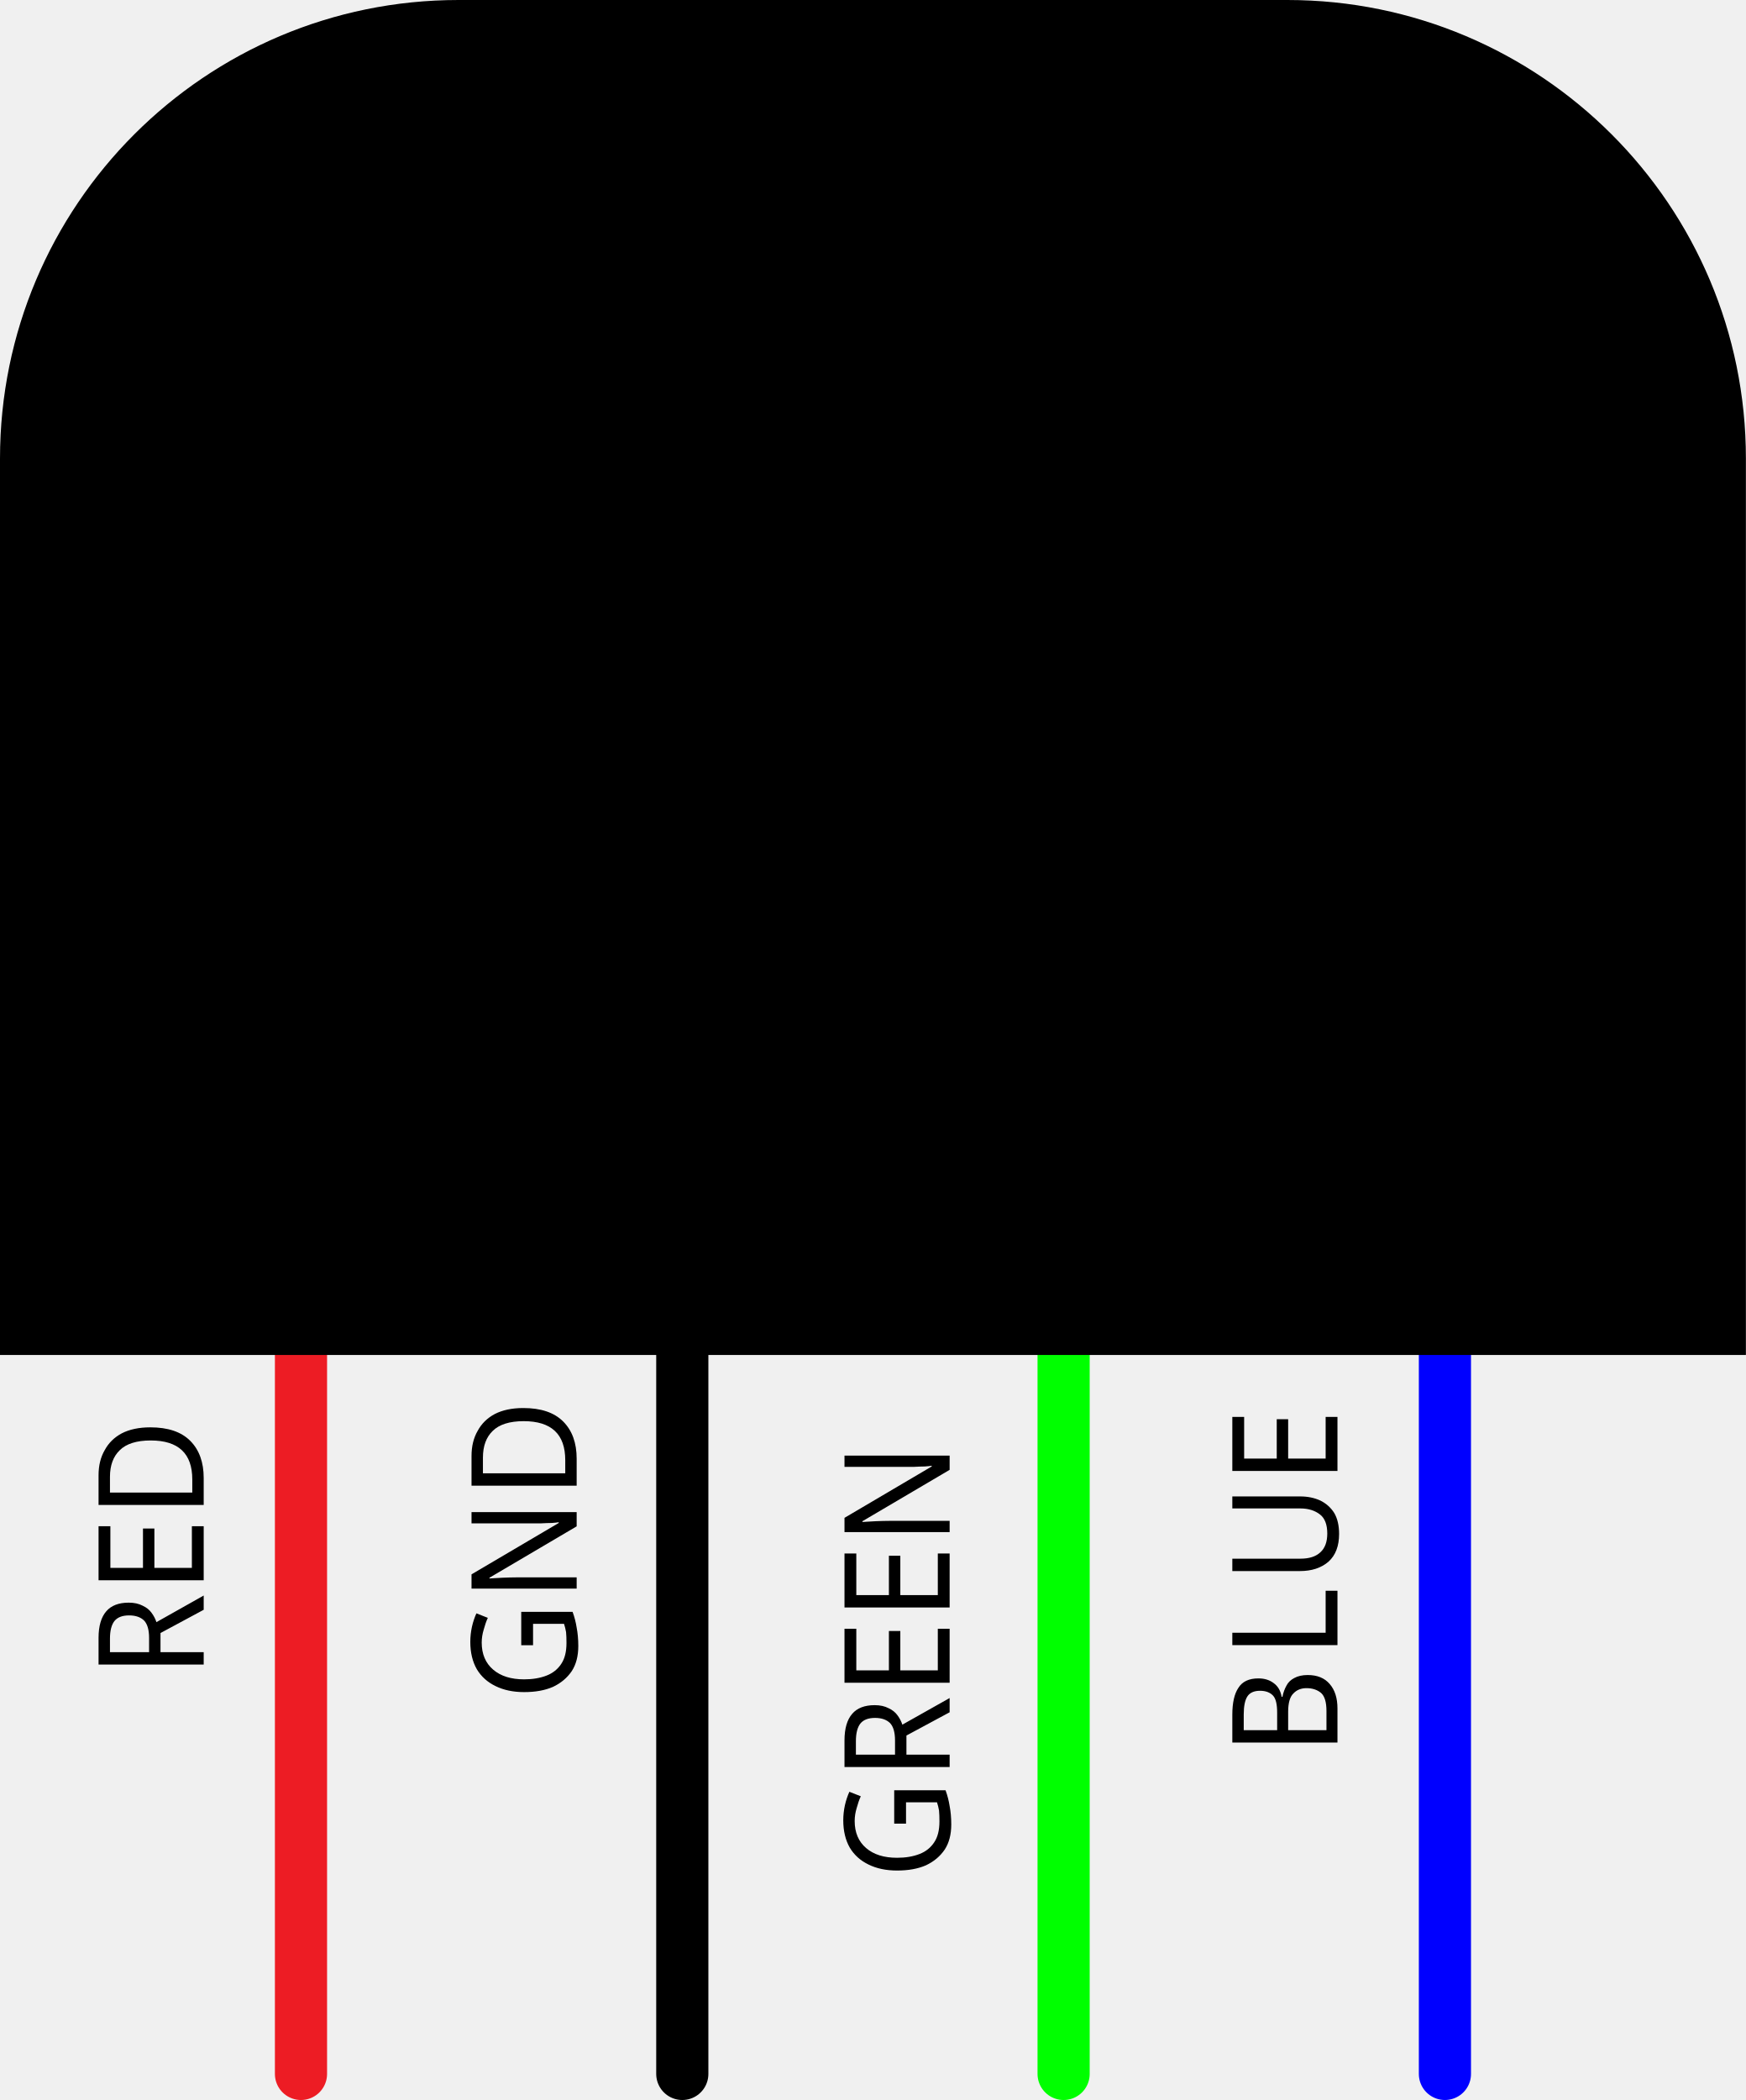
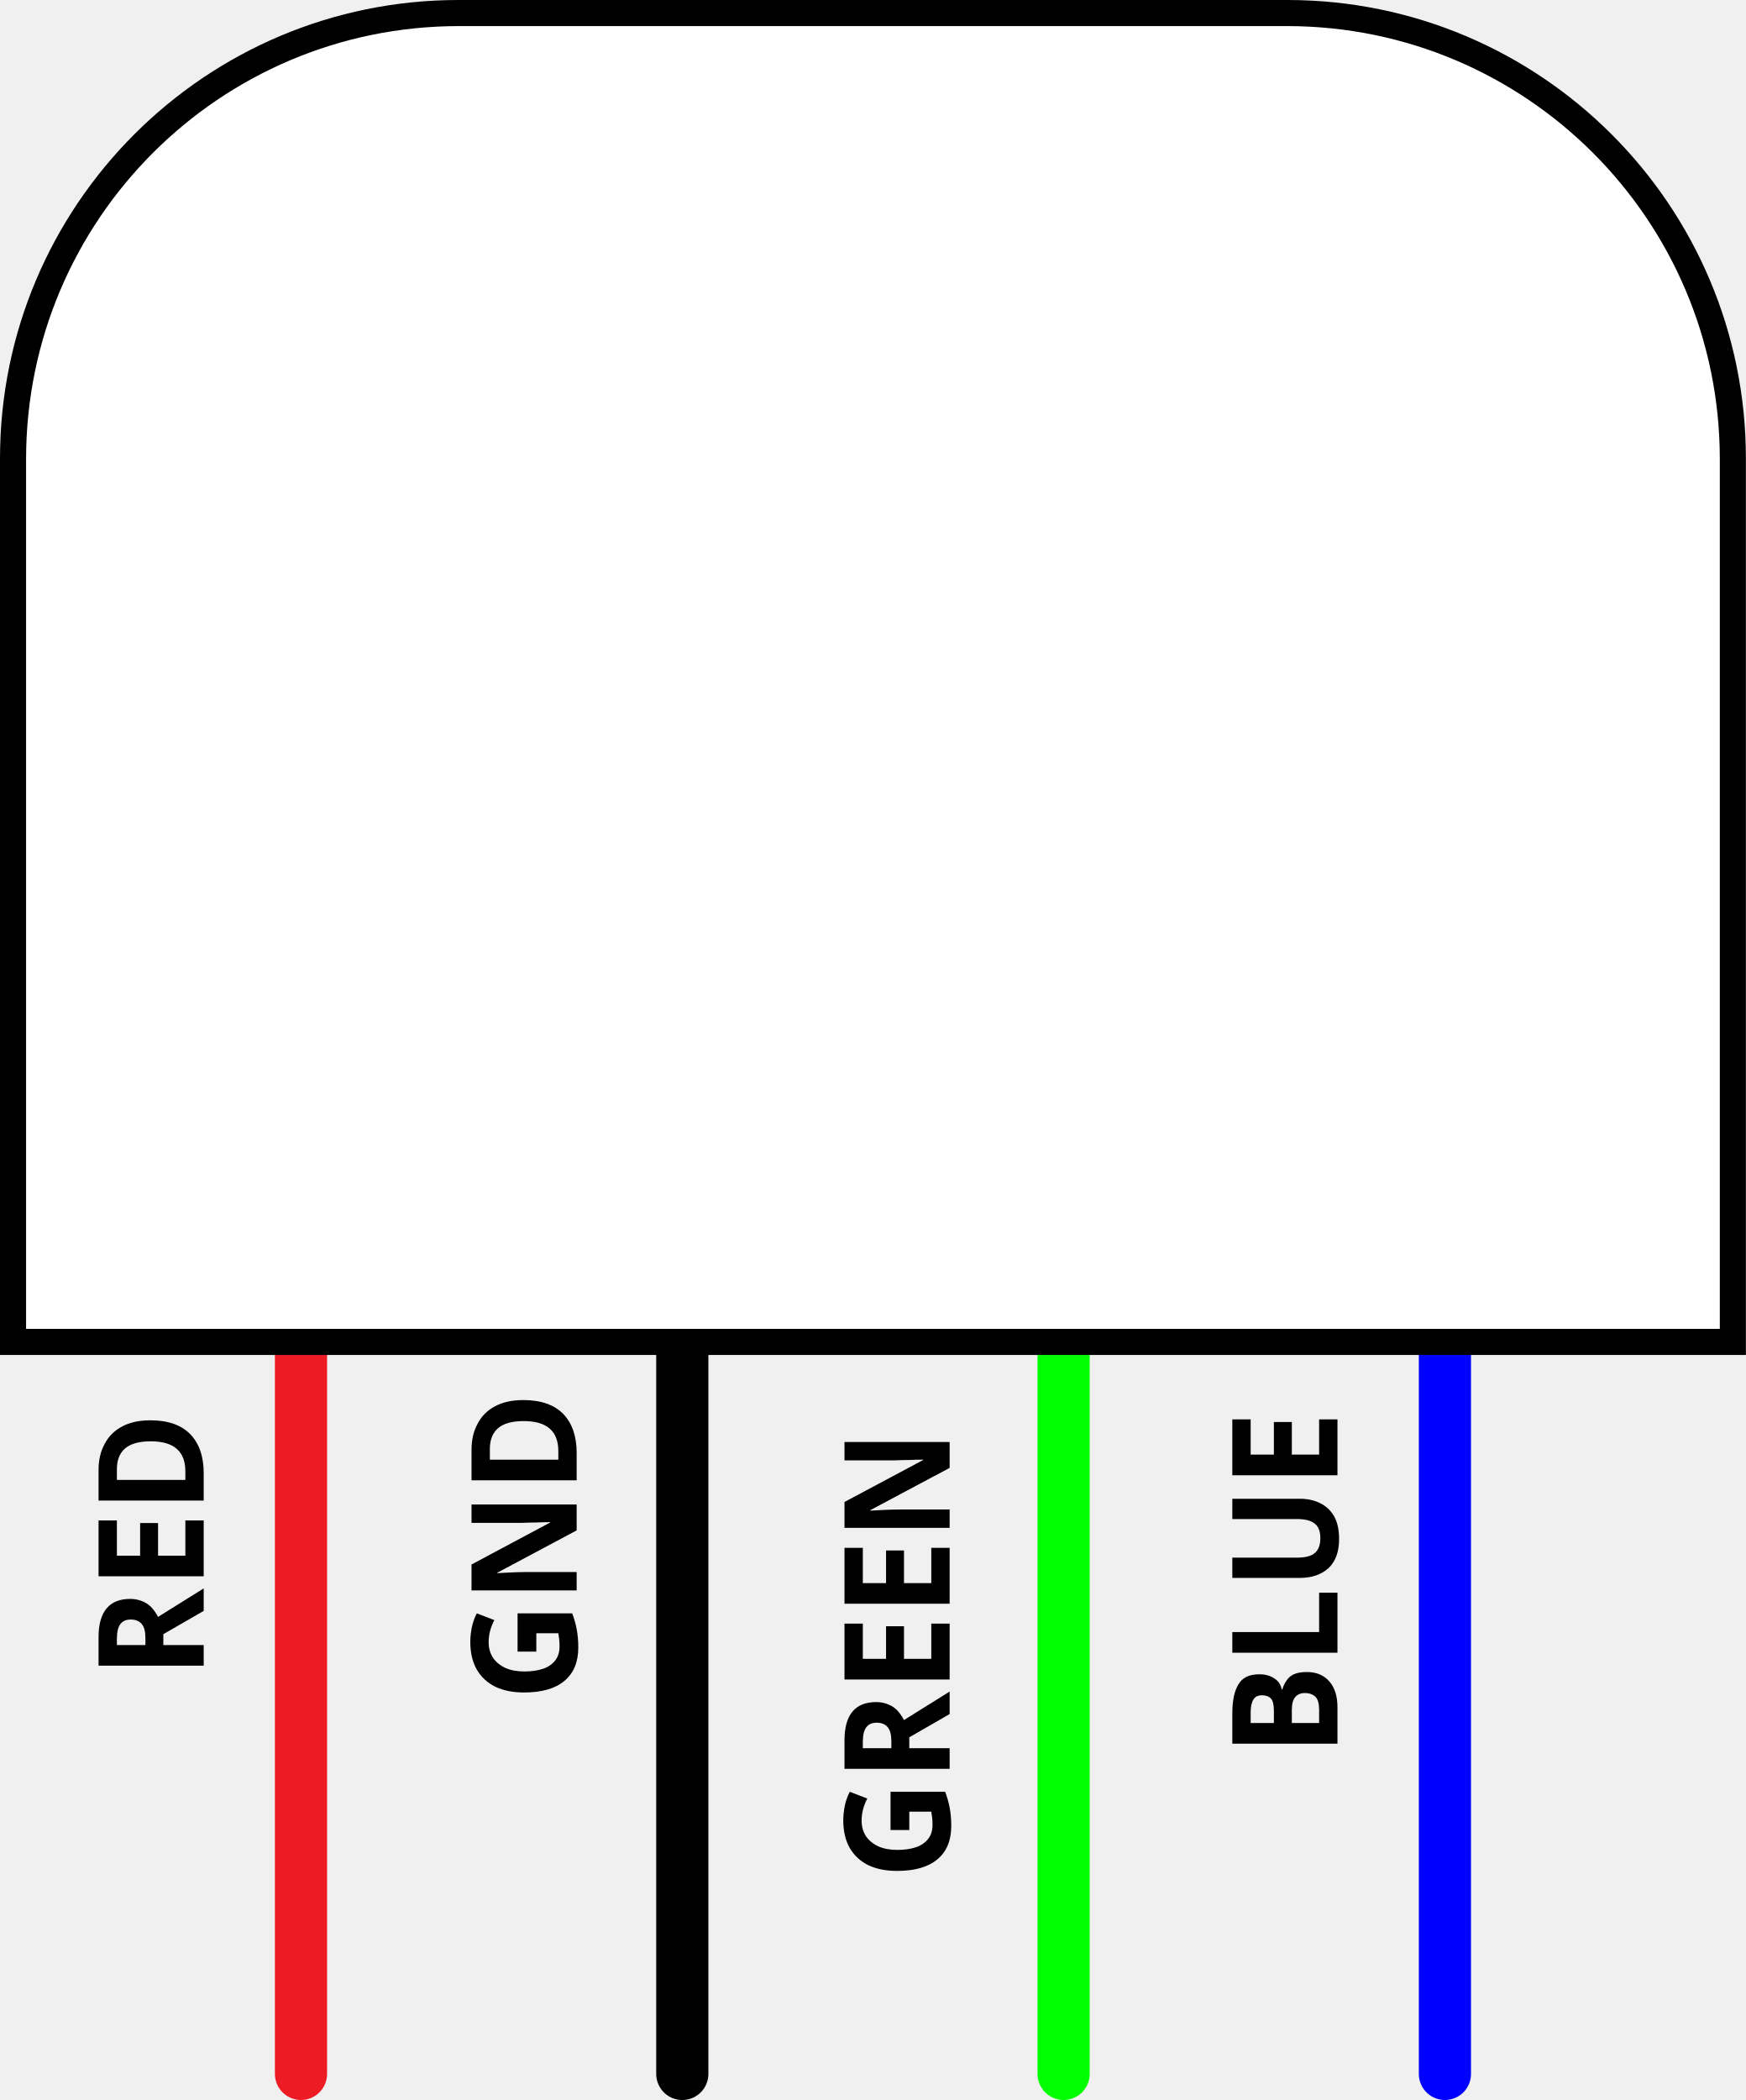
<svg xmlns="http://www.w3.org/2000/svg" width="66.94" height="80.5" viewBox="0 0 66.94 80.5">
  <g id="LED">
    <g id="RED_PIN">
-       <line x1="11.54" y1="51.65" x2="11.54" y2="79.5" style="fill: none;stroke: #ed1c24;stroke-linecap: round;stroke-miterlimit: 10;stroke-width: 2px" />
-       <line x1="11.54" y1="51.65" x2="11.54" y2="79.5" style="fill: #585858" />
+       <line x1="11.54" y1="51.65" x2="11.54" y2="79.5" fill="none" stroke="#ed1c24" stroke-linecap="round" stroke-miterlimit="10" stroke-width="2" />
+       <line x1="11.54" y1="51.65" x2="11.54" y2="79.5" fill="#585858" />
    </g>
    <g id="GND_PIN">
-       <line x1="26.16" y1="51.65" x2="26.16" y2="79.5" style="fill: none;stroke: #000;stroke-linecap: round;stroke-miterlimit: 10;stroke-width: 2px" />
+       <line x1="26.16" y1="51.65" x2="26.16" y2="79.5" fill="none" stroke="#000" stroke-linecap="round" stroke-miterlimit="10" stroke-width="2" />
    </g>
    <g id="BLUE_PIN">
-       <line x1="55.4" y1="51.65" x2="55.4" y2="79.5" style="fill: none;stroke: blue;stroke-linecap: round;stroke-miterlimit: 10;stroke-width: 2px" />
+       <line x1="55.4" y1="51.65" x2="55.4" y2="79.5" fill="none" stroke="blue" stroke-linecap="round" stroke-miterlimit="10" stroke-width="2" />
    </g>
    <g id="GREEN_PIN">
-       <line x1="40.78" y1="51.65" x2="40.78" y2="79.5" style="fill: none;stroke: lime;stroke-linecap: round;stroke-miterlimit: 10;stroke-width: 2px" />
+       <line x1="40.78" y1="51.65" x2="40.78" y2="79.5" fill="none" stroke="lime" stroke-linecap="round" stroke-miterlimit="10" stroke-width="2" />
    </g>
    <g id="COLOR_LED">
-       <path d="M17.5,61.94V28.08A17.1,17.1,0,0,1,34.58,11H66.36A17.1,17.1,0,0,1,83.44,28.08V61.94Z" transform="translate(-17 -10.5)" />
+       <path d="M17.5,61.94V28.08A17.1,17.1,0,0,1,34.58,11H66.36A17.1,17.1,0,0,1,83.44,28.08V61.94Z" transform="translate(-17 -10.5)" fill="#fff" />
      <path d="M66.36,11.5A16.6,16.6,0,0,1,82.94,28.08V61.44H18V28.08A16.6,16.6,0,0,1,34.58,11.5H66.36m0-1H34.58A17.58,17.58,0,0,0,17,28.08V62.44H83.94V28.08A17.58,17.58,0,0,0,66.36,10.5Z" transform="translate(-17 -10.5)" />
    </g>
  </g>
  <g id="TEXT">
-     <text transform="translate(7.81 64.31) rotate(-90) scale(0.92 1)" style="font-size: 5.645px;font-family: ArialRoundedMTBold, Arial Rounded MT Bold">RED</text>
-     <text transform="translate(22.11 65.18) rotate(-90) scale(0.92 1)" style="font-size: 5.645px;font-family: ArialRoundedMTBold, Arial Rounded MT Bold">GND</text>
-     <text transform="translate(36.41 72.02) rotate(-90) scale(0.92 1)" style="font-size: 5.645px;font-family: ArialRoundedMTBold, Arial Rounded MT Bold">GREEN</text>
-     <text transform="translate(51.28 67.3) rotate(-90) scale(0.92 1)" style="font-size: 5.645px;font-family: ArialRoundedMTBold, Arial Rounded MT Bold">B<tspan x="4.06" y="0" style="letter-spacing: -0.05em">L</tspan>
-       <tspan x="7.19" y="0">UE</tspan>
-     </text>
+     <text transform="translate(7.81 64.31) rotate(-90) scale(0.92 1)" font-size="5.64" font-family="Biryani-SemiBold, Biryani" font-weight="600">RED</text>
+     <text transform="translate(22.11 65.18) rotate(-90) scale(0.92 1)" font-size="5.64" font-family="Biryani-SemiBold, Biryani" font-weight="600">GND</text>
+     <text transform="translate(36.41 72.02) rotate(-90) scale(0.92 1)" font-size="5.64" font-family="Biryani-SemiBold, Biryani" font-weight="600">GREEN</text>
+     <text transform="translate(51.28 67.3) rotate(-90) scale(0.92 1)" font-size="5.64" font-family="Biryani-SemiBold, Biryani" font-weight="600">BLUE</text>
  </g>
</svg>
